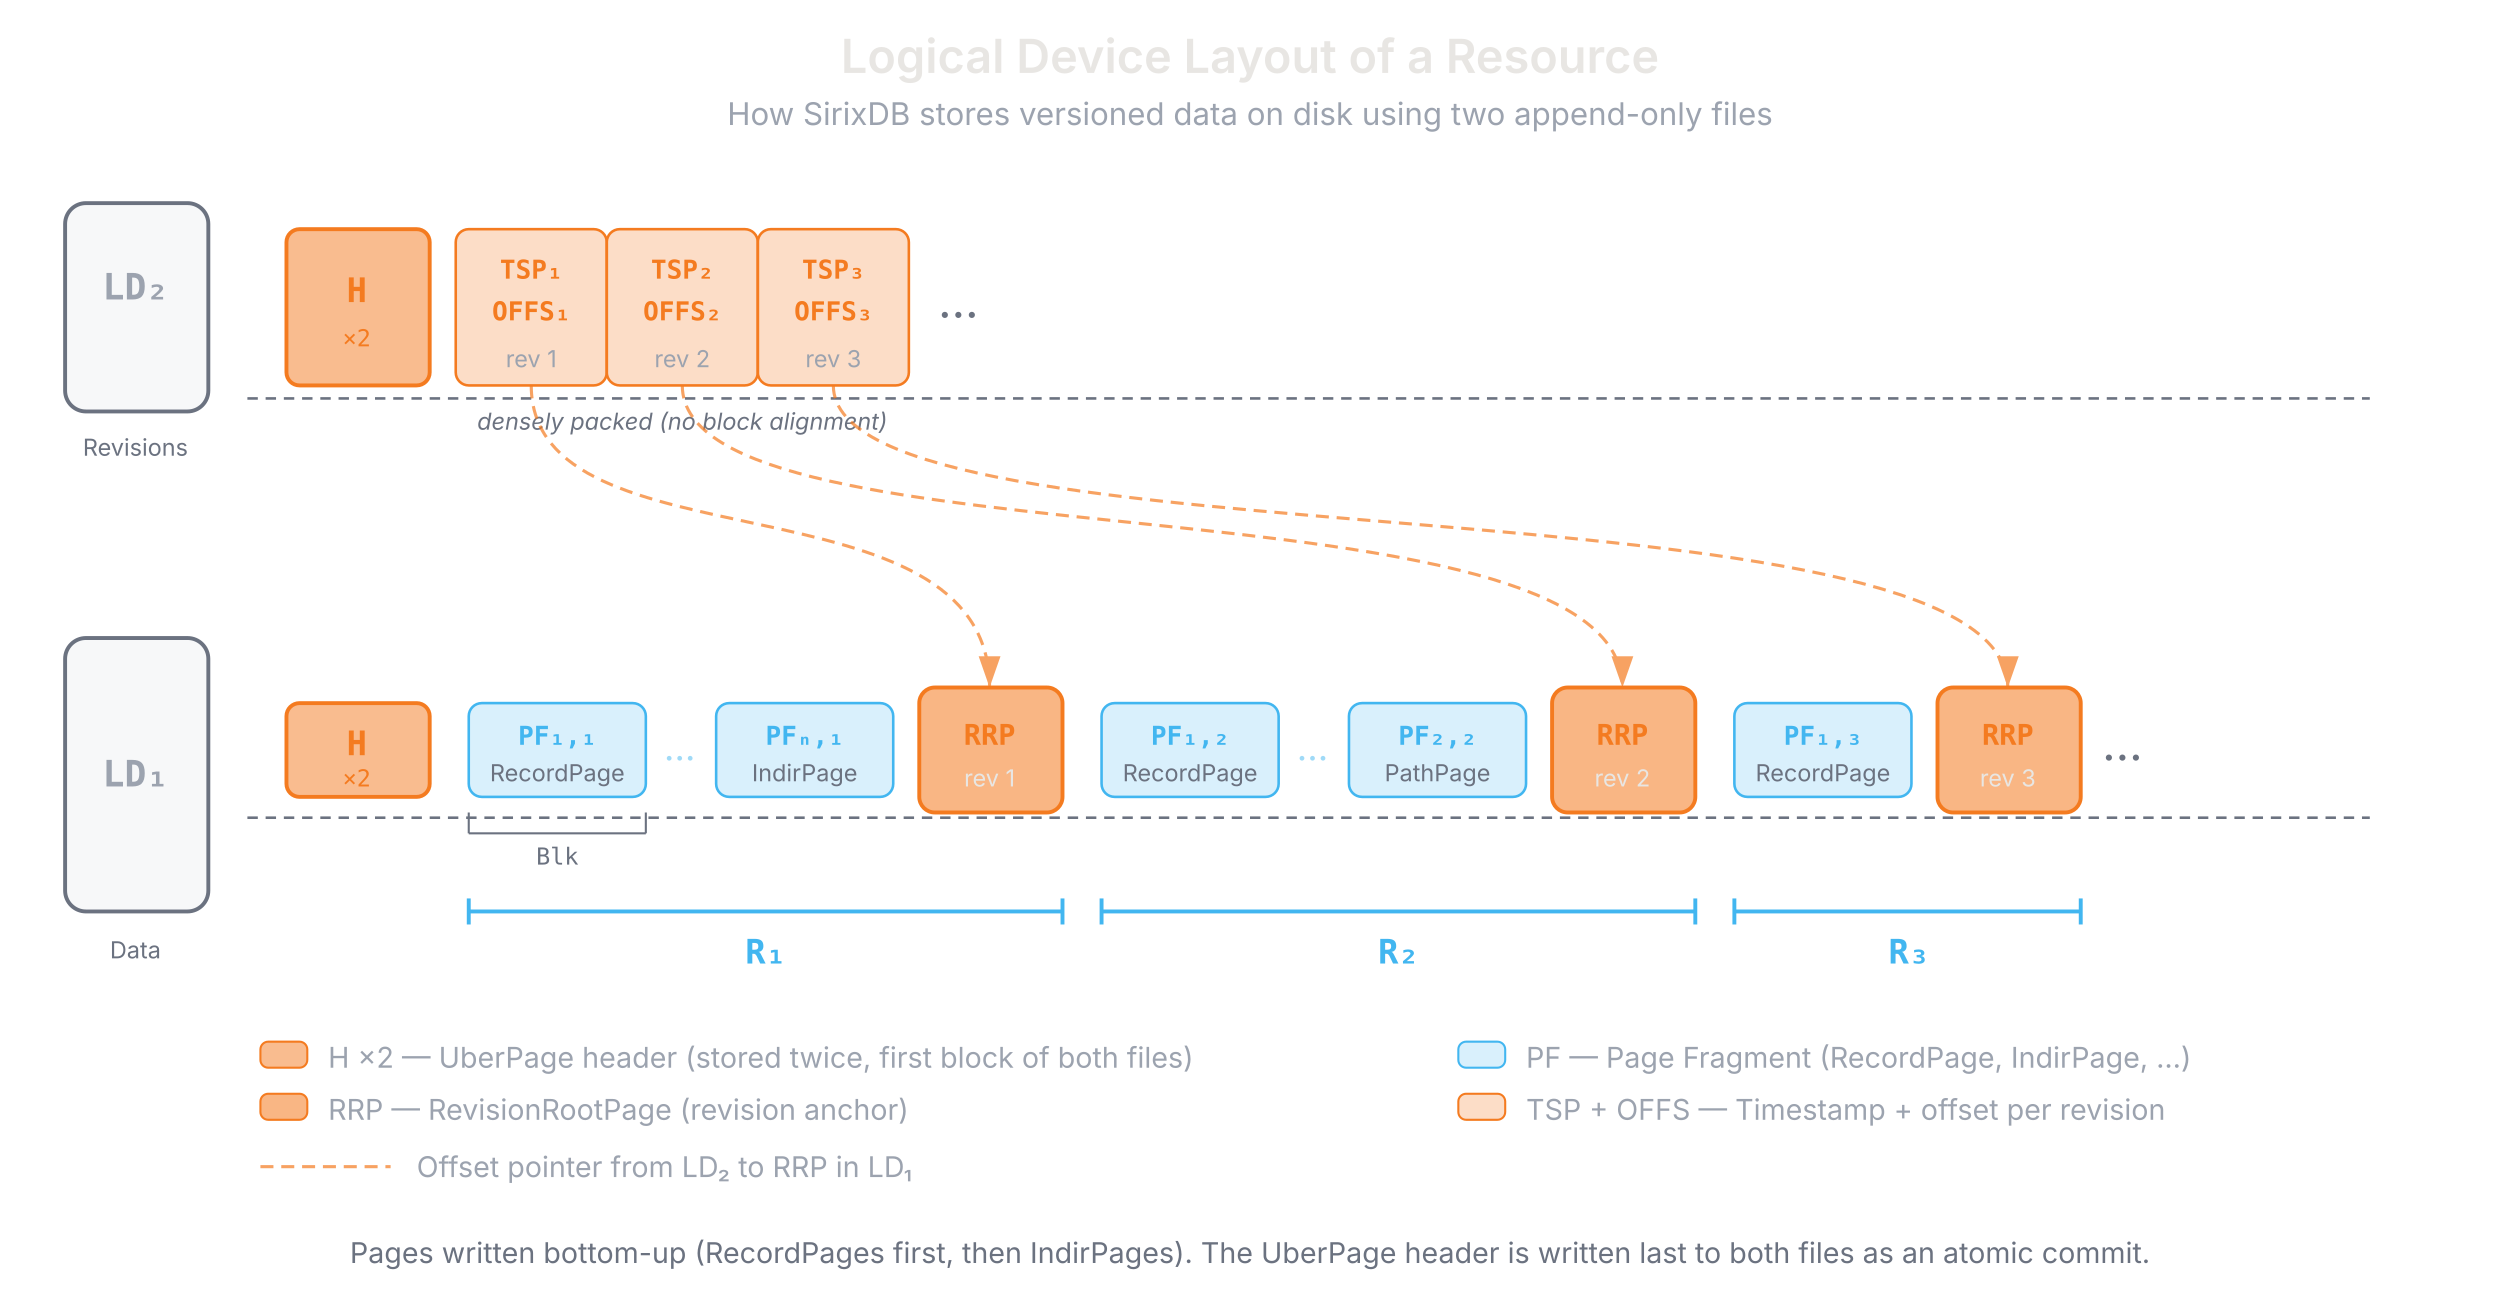
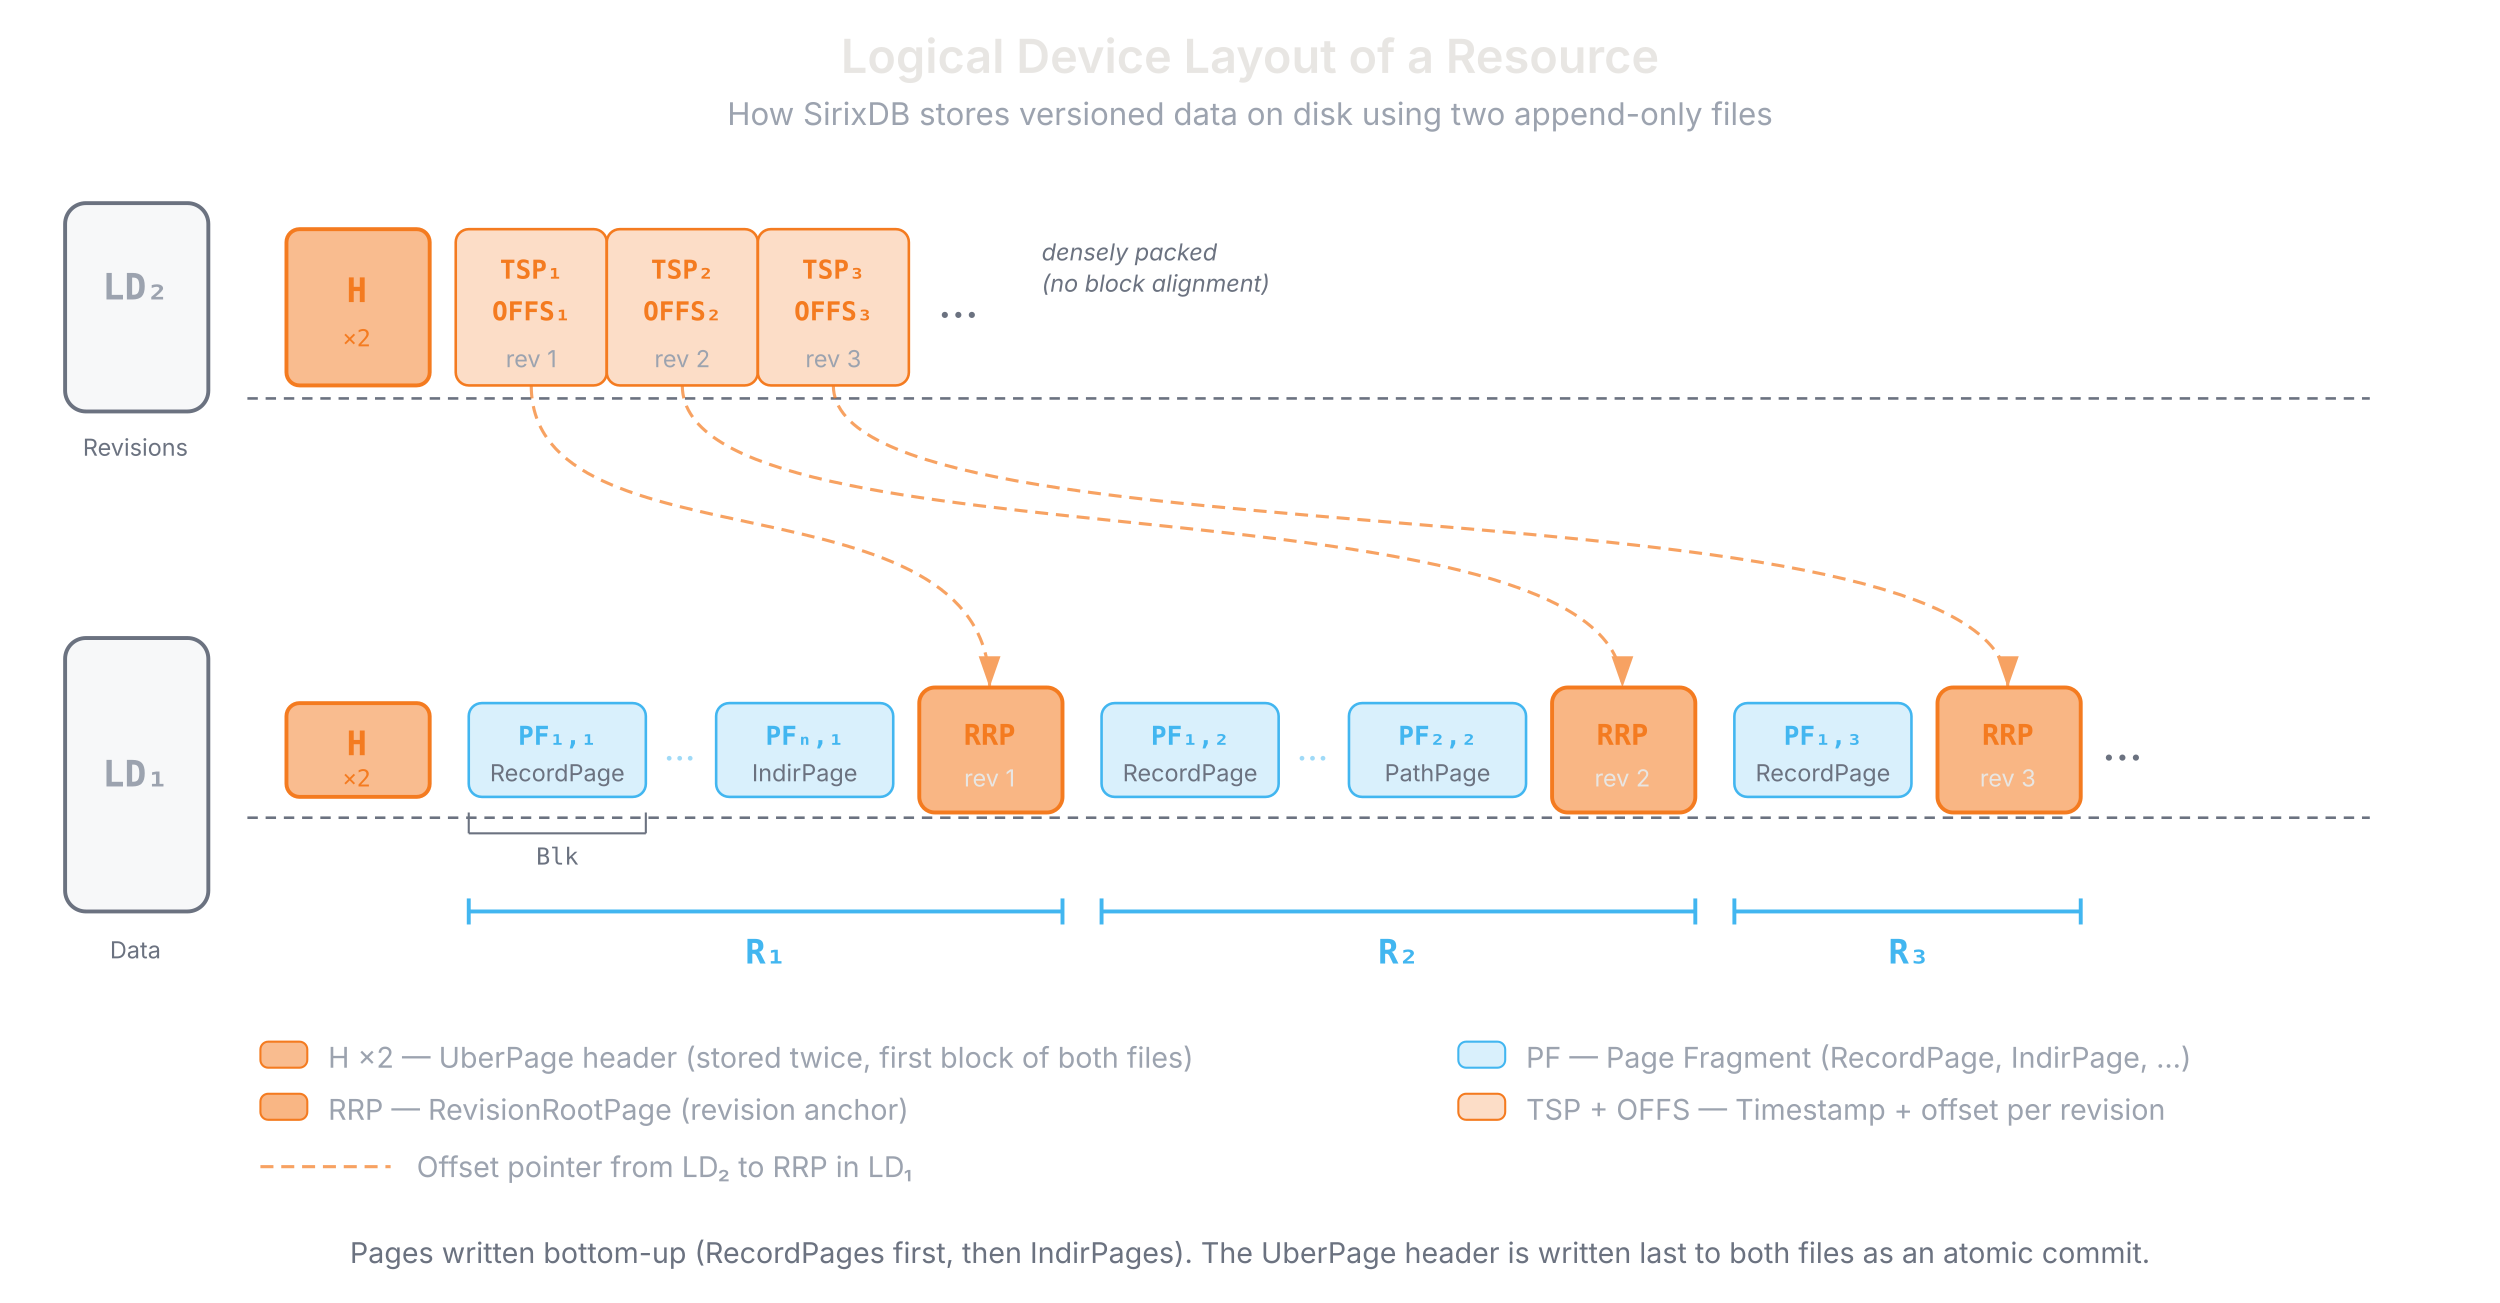
<svg xmlns="http://www.w3.org/2000/svg" viewBox="0 0 960 500" fill="none" font-family="Inter,system-ui,sans-serif">
  <defs>
    <marker id="arrowOrange" markerWidth="10" markerHeight="7" refX="10" refY="3.5" orient="auto">
      <polygon points="0,0 10,3.5 0,7" fill="#F47B20" />
    </marker>
  </defs>
  <text x="480" y="28" text-anchor="middle" fill="#e8e6e3" font-size="18" font-weight="600">Logical Device Layout of a Resource</text>
  <text x="480" y="48" text-anchor="middle" fill="#9ca3af" font-size="12">How SirixDB stores versioned data on disk using two append-only files</text>
  <rect x="25" y="78" width="55" height="80" rx="8" fill="rgba(156,163,175,0.08)" stroke="#6b7280" stroke-width="1.5" />
  <text x="52" y="115" text-anchor="middle" fill="#9ca3af" font-size="14" font-family="JetBrains Mono,monospace" font-weight="600">LD₂</text>
  <text x="52" y="175" text-anchor="middle" fill="#6b7280" font-size="9">Revisions</text>
  <line x1="95" y1="153" x2="910" y2="153" stroke="#6b7280" stroke-width="1" stroke-dasharray="4,3" />
  <rect x="110" y="88" width="55" height="60" rx="5" fill="rgba(244,123,32,0.5)" stroke="#F47B20" stroke-width="1.5" />
  <text x="137" y="116" text-anchor="middle" fill="#F47B20" font-size="13" font-family="JetBrains Mono,monospace" font-weight="700">H</text>
  <text x="137" y="133" text-anchor="middle" fill="#F47B20" font-size="9" font-family="JetBrains Mono,monospace">×2</text>
  <rect x="175" y="88" width="58" height="60" rx="5" fill="rgba(244,123,32,0.25)" stroke="#F47B20" stroke-width="1" />
  <text x="204" y="107" text-anchor="middle" fill="#F47B20" font-size="10" font-family="JetBrains Mono,monospace" font-weight="600">TSP₁</text>
  <text x="204" y="123" text-anchor="middle" fill="#F47B20" font-size="10" font-family="JetBrains Mono,monospace" font-weight="600">OFFS₁</text>
  <text x="204" y="141" text-anchor="middle" fill="#9ca3af" font-size="9">rev 1</text>
  <rect x="233" y="88" width="58" height="60" rx="5" fill="rgba(244,123,32,0.25)" stroke="#F47B20" stroke-width="1" />
  <text x="262" y="107" text-anchor="middle" fill="#F47B20" font-size="10" font-family="JetBrains Mono,monospace" font-weight="600">TSP₂</text>
  <text x="262" y="123" text-anchor="middle" fill="#F47B20" font-size="10" font-family="JetBrains Mono,monospace" font-weight="600">OFFS₂</text>
  <text x="262" y="141" text-anchor="middle" fill="#9ca3af" font-size="9">rev 2</text>
  <rect x="291" y="88" width="58" height="60" rx="5" fill="rgba(244,123,32,0.25)" stroke="#F47B20" stroke-width="1" />
  <text x="320" y="107" text-anchor="middle" fill="#F47B20" font-size="10" font-family="JetBrains Mono,monospace" font-weight="600">TSP₃</text>
  <text x="320" y="123" text-anchor="middle" fill="#F47B20" font-size="10" font-family="JetBrains Mono,monospace" font-weight="600">OFFS₃</text>
  <text x="320" y="141" text-anchor="middle" fill="#9ca3af" font-size="9">rev 3</text>
  <text x="368" y="122" fill="#6b7280" font-size="18" text-anchor="middle">...</text>
-   <text x="262" y="165" text-anchor="middle" fill="#6b7280" font-size="9" font-style="italic">densely packed (no block alignment)</text>
+   <text x="400" y="100" fill="#6b7280" font-size="9" font-style="italic">densely packed</text>
+   <text x="400" y="112" fill="#6b7280" font-size="9" font-style="italic">(no block alignment)</text>
  <rect x="25" y="245" width="55" height="105" rx="8" fill="rgba(156,163,175,0.08)" stroke="#6b7280" stroke-width="1.5" />
  <text x="52" y="302" text-anchor="middle" fill="#9ca3af" font-size="14" font-family="JetBrains Mono,monospace" font-weight="600">LD₁</text>
  <text x="52" y="368" text-anchor="middle" fill="#6b7280" font-size="9">Data</text>
  <line x1="95" y1="314" x2="910" y2="314" stroke="#6b7280" stroke-width="1" stroke-dasharray="4,3" />
  <rect x="110" y="270" width="55" height="36" rx="5" fill="rgba(244,123,32,0.5)" stroke="#F47B20" stroke-width="1.5" />
  <text x="137" y="290" text-anchor="middle" fill="#F47B20" font-size="13" font-family="JetBrains Mono,monospace" font-weight="700">H</text>
  <text x="137" y="302" text-anchor="middle" fill="#F47B20" font-size="9" font-family="JetBrains Mono,monospace">×2</text>
  <rect x="180" y="270" width="68" height="36" rx="5" fill="rgba(66,182,240,0.2)" stroke="#42B6F0" stroke-width="1" />
  <text x="214" y="286" text-anchor="middle" fill="#42B6F0" font-size="10" font-family="JetBrains Mono,monospace" font-weight="600">PF₁,₁</text>
  <text x="214" y="300" text-anchor="middle" fill="#6b7280" font-size="9">RecordPage</text>
  <text x="261" y="292" fill="#42B6F0" font-size="14" text-anchor="middle" opacity="0.5">...</text>
  <rect x="275" y="270" width="68" height="36" rx="5" fill="rgba(66,182,240,0.2)" stroke="#42B6F0" stroke-width="1" />
  <text x="309" y="286" text-anchor="middle" fill="#42B6F0" font-size="10" font-family="JetBrains Mono,monospace" font-weight="600">PFₙ,₁</text>
  <text x="309" y="300" text-anchor="middle" fill="#6b7280" font-size="9">IndirPage</text>
  <rect x="353" y="264" width="55" height="48" rx="6" fill="rgba(244,123,32,0.55)" stroke="#F47B20" stroke-width="1.5" />
  <text x="380" y="286" text-anchor="middle" fill="#F47B20" font-size="11" font-family="JetBrains Mono,monospace" font-weight="700">RRP</text>
  <text x="380" y="302" text-anchor="middle" fill="#e8e6e3" font-size="9">rev 1</text>
  <rect x="423" y="270" width="68" height="36" rx="5" fill="rgba(66,182,240,0.2)" stroke="#42B6F0" stroke-width="1" />
  <text x="457" y="286" text-anchor="middle" fill="#42B6F0" font-size="10" font-family="JetBrains Mono,monospace" font-weight="600">PF₁,₂</text>
  <text x="457" y="300" text-anchor="middle" fill="#6b7280" font-size="9">RecordPage</text>
  <text x="504" y="292" fill="#42B6F0" font-size="14" text-anchor="middle" opacity="0.5">...</text>
  <rect x="518" y="270" width="68" height="36" rx="5" fill="rgba(66,182,240,0.2)" stroke="#42B6F0" stroke-width="1" />
  <text x="552" y="286" text-anchor="middle" fill="#42B6F0" font-size="10" font-family="JetBrains Mono,monospace" font-weight="600">PF₂,₂</text>
  <text x="552" y="300" text-anchor="middle" fill="#6b7280" font-size="9">PathPage</text>
  <rect x="596" y="264" width="55" height="48" rx="6" fill="rgba(244,123,32,0.55)" stroke="#F47B20" stroke-width="1.5" />
  <text x="623" y="286" text-anchor="middle" fill="#F47B20" font-size="11" font-family="JetBrains Mono,monospace" font-weight="700">RRP</text>
  <text x="623" y="302" text-anchor="middle" fill="#e8e6e3" font-size="9">rev 2</text>
  <rect x="666" y="270" width="68" height="36" rx="5" fill="rgba(66,182,240,0.2)" stroke="#42B6F0" stroke-width="1" />
  <text x="700" y="286" text-anchor="middle" fill="#42B6F0" font-size="10" font-family="JetBrains Mono,monospace" font-weight="600">PF₁,₃</text>
  <text x="700" y="300" text-anchor="middle" fill="#6b7280" font-size="9">RecordPage</text>
  <rect x="744" y="264" width="55" height="48" rx="6" fill="rgba(244,123,32,0.55)" stroke="#F47B20" stroke-width="1.5" />
  <text x="771" y="286" text-anchor="middle" fill="#F47B20" font-size="11" font-family="JetBrains Mono,monospace" font-weight="700">RRP</text>
  <text x="771" y="302" text-anchor="middle" fill="#e8e6e3" font-size="9">rev 3</text>
  <text x="815" y="292" fill="#6b7280" font-size="18" text-anchor="middle">...</text>
  <line x1="180" y1="312" x2="180" y2="320" stroke="#6b7280" stroke-width="0.8" />
  <line x1="180" y1="320" x2="248" y2="320" stroke="#6b7280" stroke-width="0.8" />
  <line x1="248" y1="312" x2="248" y2="320" stroke="#6b7280" stroke-width="0.8" />
  <text x="214" y="332" text-anchor="middle" fill="#6b7280" font-size="9" font-family="JetBrains Mono,monospace">Blk</text>
  <path d="M 204 148 C 204 220, 380 180, 380 264" fill="none" stroke="#F47B20" stroke-width="1.2" stroke-dasharray="5,3" opacity="0.7" marker-end="url(#arrowOrange)" />
  <path d="M 262 148 C 262 220, 623 180, 623 264" fill="none" stroke="#F47B20" stroke-width="1.2" stroke-dasharray="5,3" opacity="0.7" marker-end="url(#arrowOrange)" />
  <path d="M 320 148 C 320 220, 771 180, 771 264" fill="none" stroke="#F47B20" stroke-width="1.2" stroke-dasharray="5,3" opacity="0.7" marker-end="url(#arrowOrange)" />
  <line x1="180" y1="350" x2="408" y2="350" stroke="#42B6F0" stroke-width="1.5" />
  <line x1="180" y1="345" x2="180" y2="355" stroke="#42B6F0" stroke-width="1.5" />
  <line x1="408" y1="345" x2="408" y2="355" stroke="#42B6F0" stroke-width="1.5" />
  <text x="294" y="370" text-anchor="middle" fill="#42B6F0" font-size="13" font-family="JetBrains Mono,monospace" font-weight="600">R₁</text>
  <line x1="423" y1="350" x2="651" y2="350" stroke="#42B6F0" stroke-width="1.5" />
  <line x1="423" y1="345" x2="423" y2="355" stroke="#42B6F0" stroke-width="1.5" />
  <line x1="651" y1="345" x2="651" y2="355" stroke="#42B6F0" stroke-width="1.5" />
  <text x="537" y="370" text-anchor="middle" fill="#42B6F0" font-size="13" font-family="JetBrains Mono,monospace" font-weight="600">R₂</text>
  <line x1="666" y1="350" x2="799" y2="350" stroke="#42B6F0" stroke-width="1.5" />
  <line x1="666" y1="345" x2="666" y2="355" stroke="#42B6F0" stroke-width="1.5" />
  <line x1="799" y1="345" x2="799" y2="355" stroke="#42B6F0" stroke-width="1.5" />
  <text x="733" y="370" text-anchor="middle" fill="#42B6F0" font-size="13" font-family="JetBrains Mono,monospace" font-weight="600">R₃</text>
  <rect x="100" y="400" width="18" height="10" rx="3" fill="rgba(244,123,32,0.5)" stroke="#F47B20" stroke-width="0.8" />
  <text x="126" y="410" fill="#9ca3af" font-size="11">H ×2 — UberPage header (stored twice, first block of both files)</text>
  <rect x="100" y="420" width="18" height="10" rx="3" fill="rgba(244,123,32,0.55)" stroke="#F47B20" stroke-width="0.8" />
  <text x="126" y="430" fill="#9ca3af" font-size="11">RRP — RevisionRootPage (revision anchor)</text>
  <rect x="560" y="400" width="18" height="10" rx="3" fill="rgba(66,182,240,0.2)" stroke="#42B6F0" stroke-width="0.8" />
  <text x="586" y="410" fill="#9ca3af" font-size="11">PF — Page Fragment (RecordPage, IndirPage, ...)</text>
  <rect x="560" y="420" width="18" height="10" rx="3" fill="rgba(244,123,32,0.25)" stroke="#F47B20" stroke-width="0.8" />
  <text x="586" y="430" fill="#9ca3af" font-size="11">TSP + OFFS — Timestamp + offset per revision</text>
  <line x1="100" y1="448" x2="150" y2="448" stroke="#F47B20" stroke-width="1.2" stroke-dasharray="5,3" opacity="0.7" />
  <text x="160" y="452" fill="#9ca3af" font-size="11">Offset pointer from LD₂ to RRP in LD₁</text>
  <text x="480" y="485" text-anchor="middle" fill="#6b7280" font-size="11">Pages written bottom-up (RecordPages first, then IndirPages). The UberPage header is written last to both files as an atomic commit.</text>
</svg>
